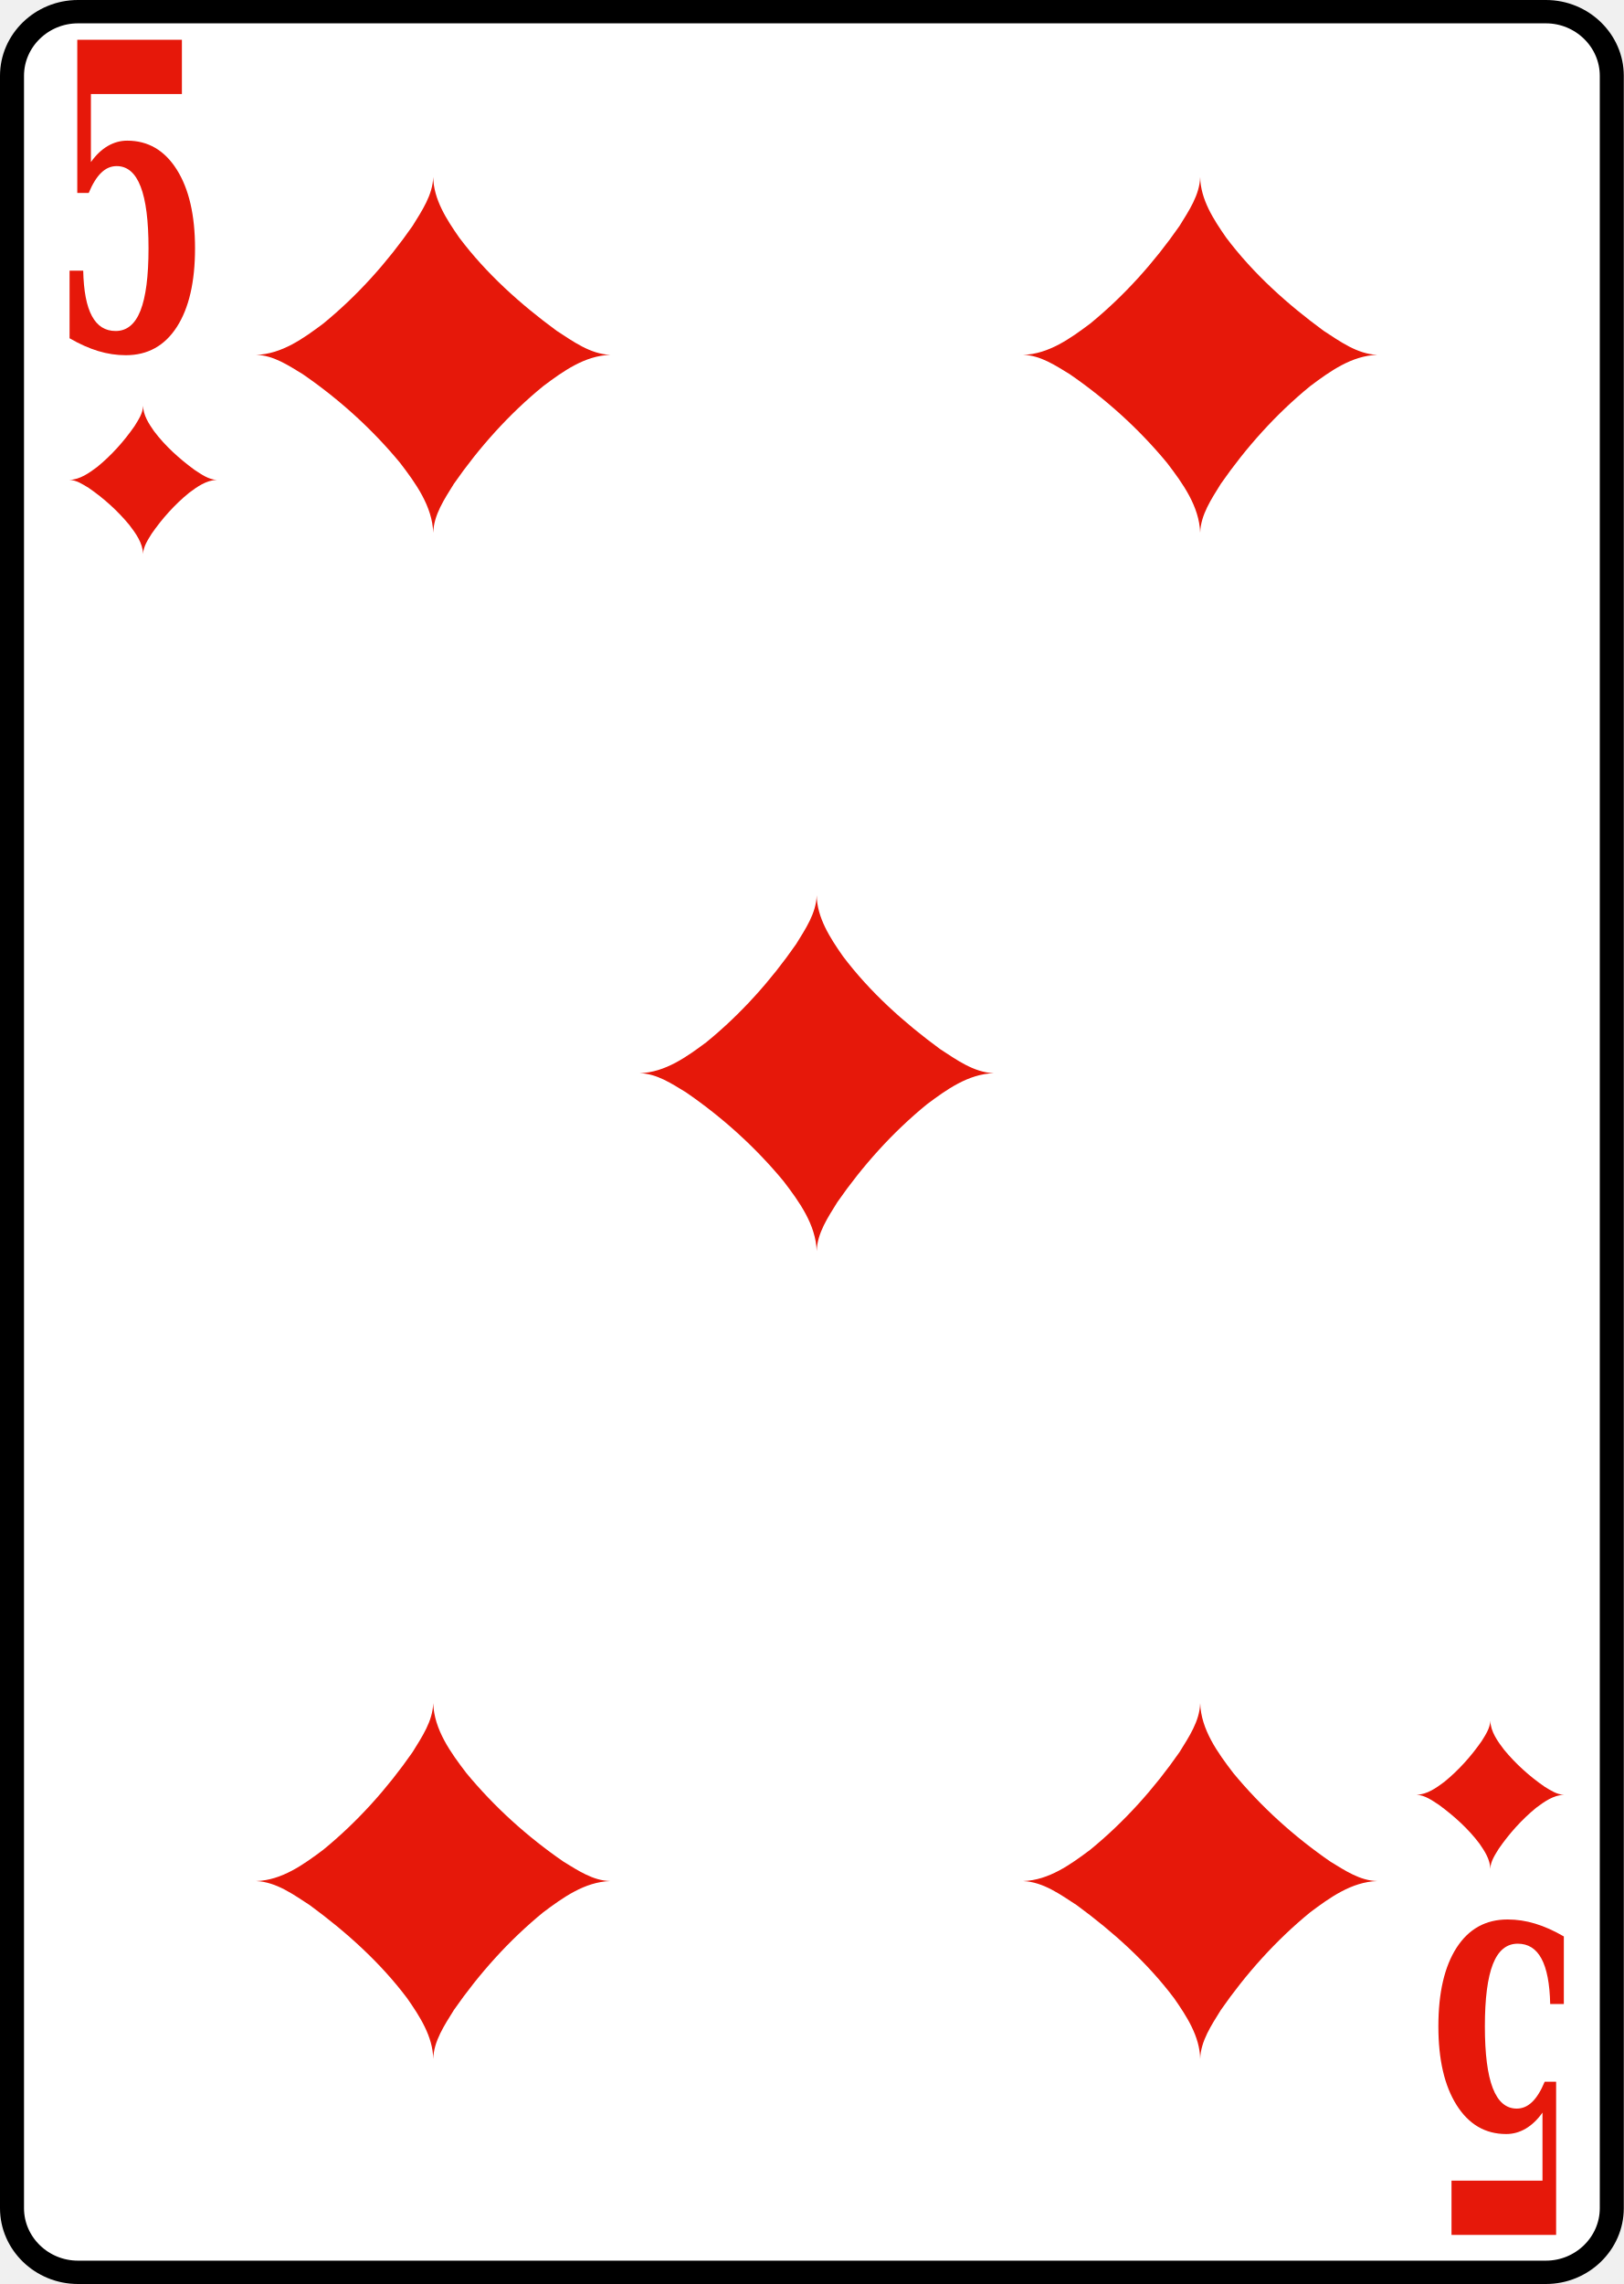
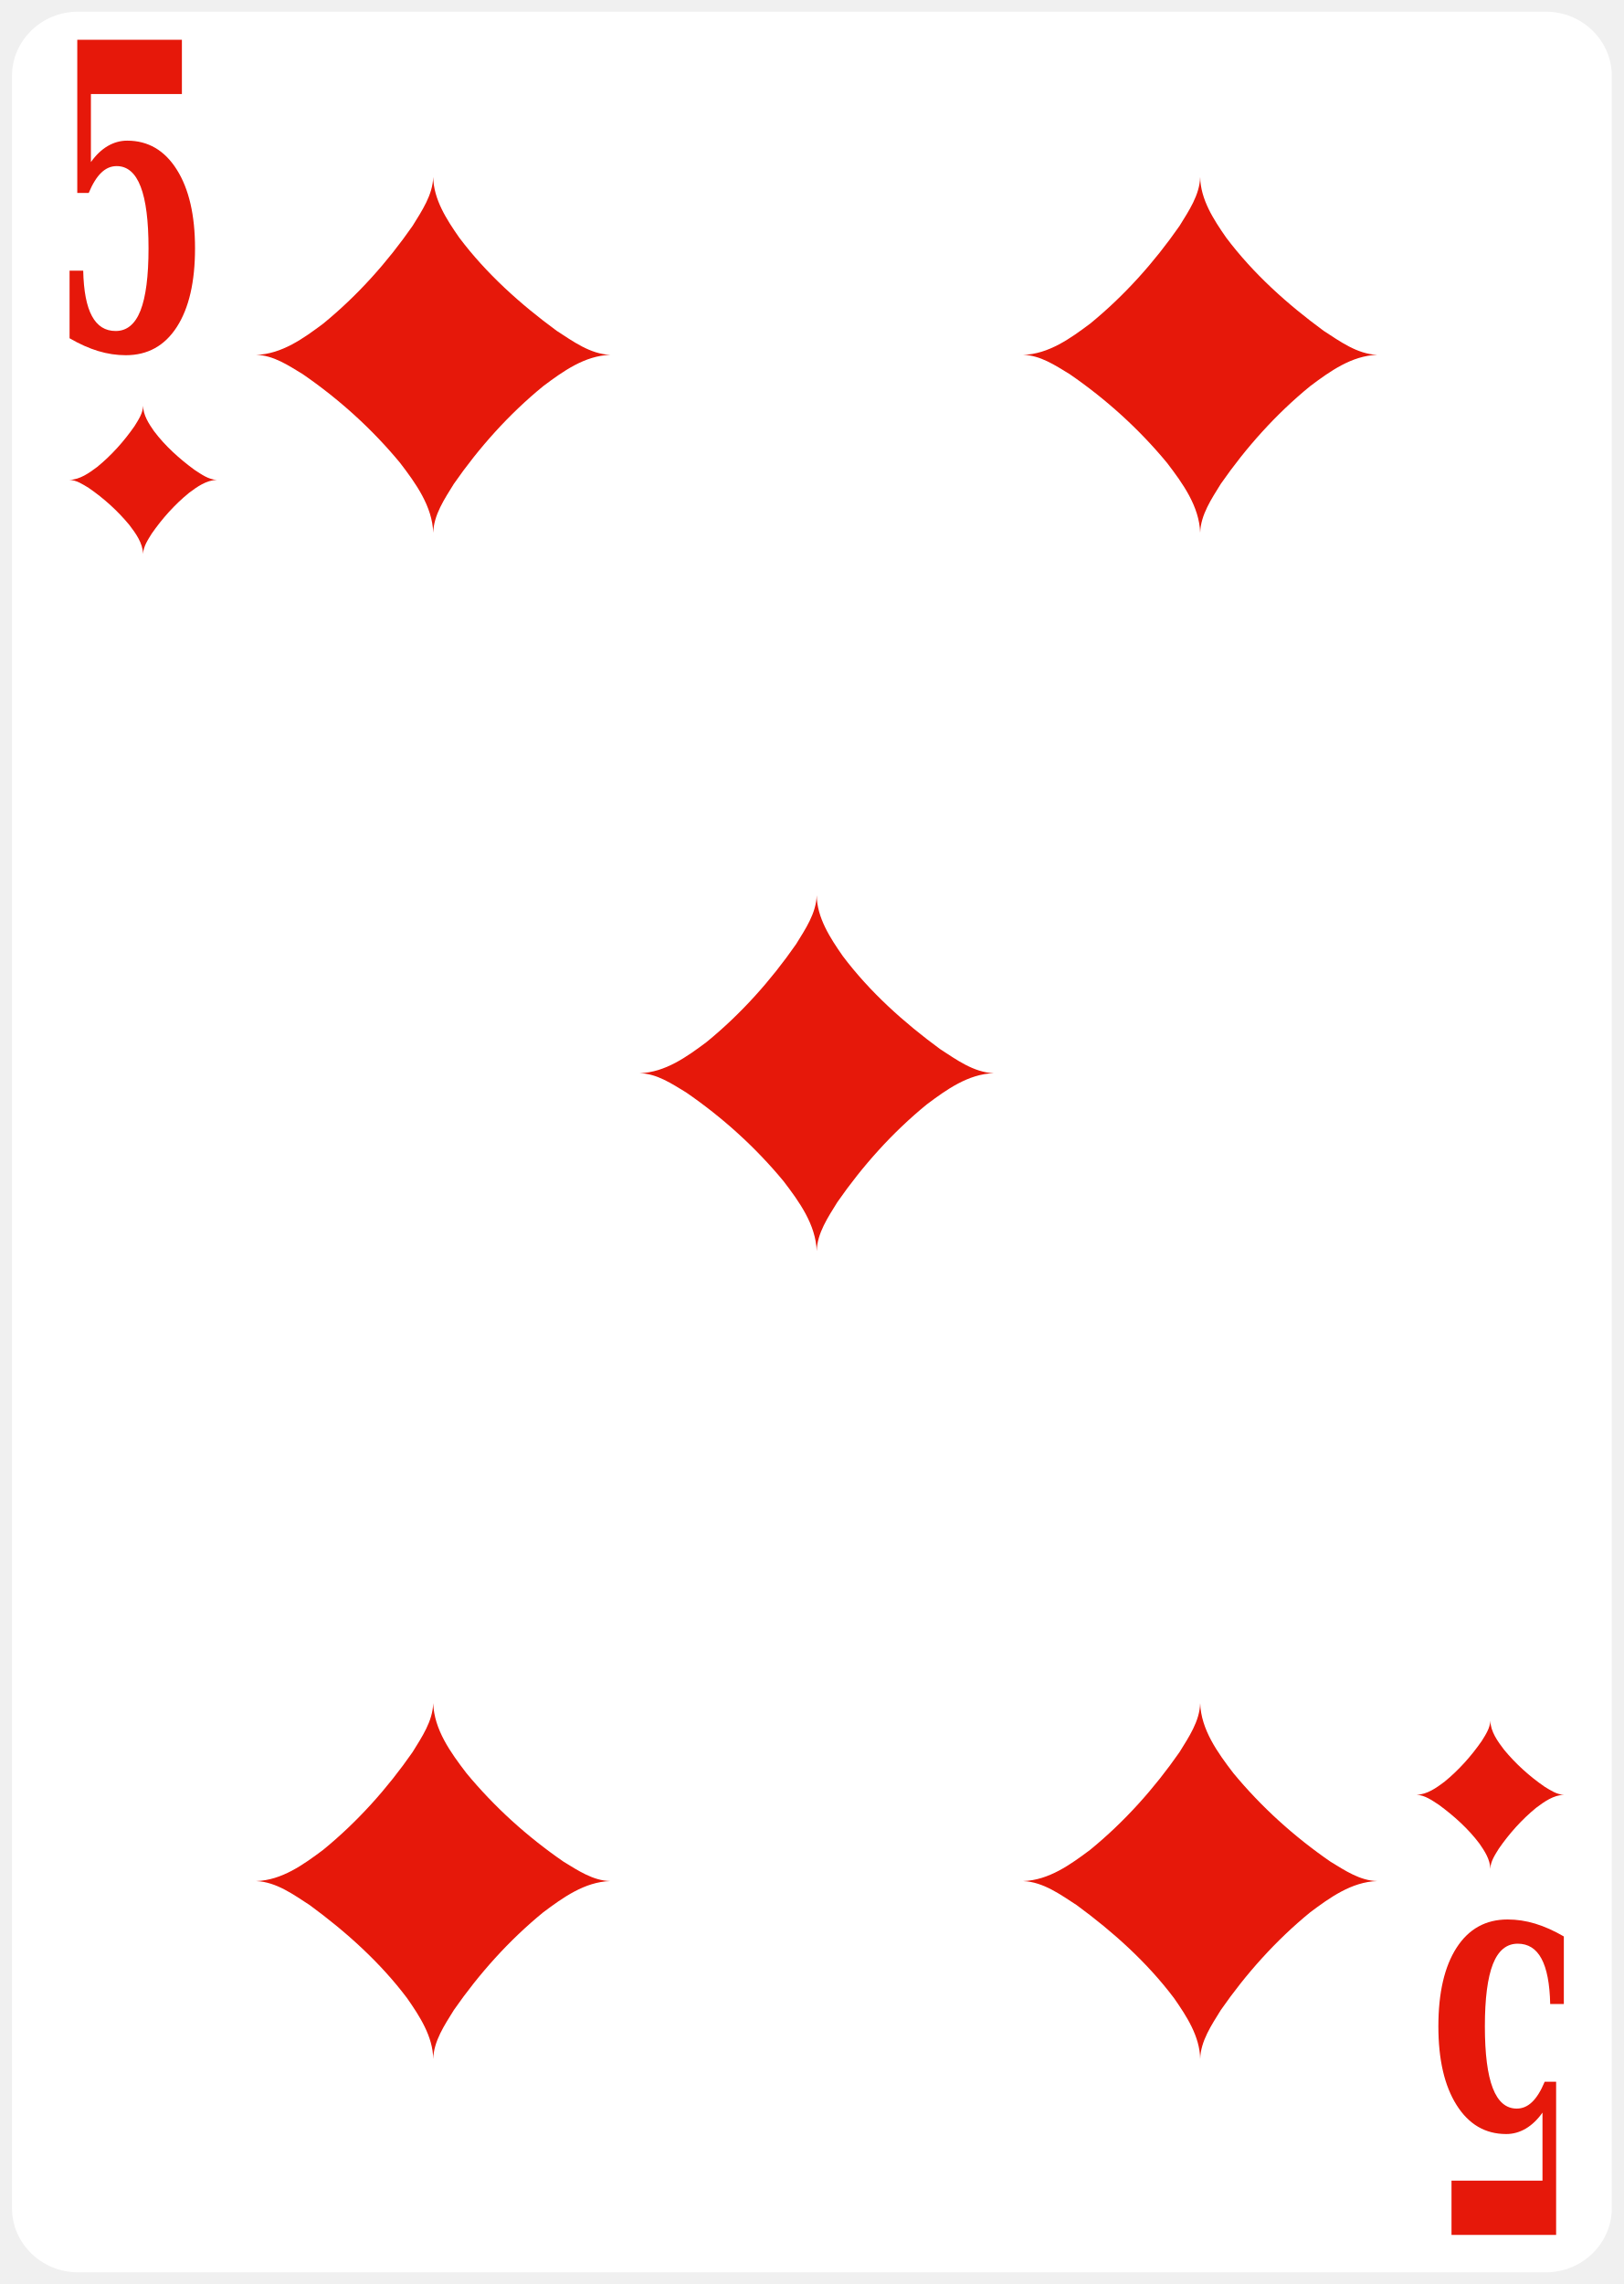
<svg xmlns="http://www.w3.org/2000/svg" xmlns:xlink="http://www.w3.org/1999/xlink" width="512" height="720" viewBox="0 0 169.075 244.640" preserveAspectRatio="none">
  <defs>
    <g id="base">
-       <path style="fill:#FFFFFF;stroke:#000000;stroke-width:2.5" d="M 0,0C0,3.78 3.09,6.87 6.87,6.87L159.715,6.87C163.485,6.87 166.575,3.78 166.575,0L166.575,-228.4C166.575,-232.18 163.485,-235.27 159.715,-235.27L6.87,-235.27C3.09,-235.27 0,-232.18 0,-228.4L0,0 z" id="path49" />
+       <path style="fill:#FFFFFF;stroke:none;stroke-width:2.5" d="M 0,0C0,3.78 3.09,6.87 6.87,6.87L159.715,6.87C163.485,6.87 166.575,3.78 166.575,0L166.575,-228.4C166.575,-232.18 163.485,-235.27 159.715,-235.27L6.87,-235.27C3.09,-235.27 0,-232.18 0,-228.4L0,0 z" id="path49" />
    </g>
    <g id="diamond">
      <path style="fill:#e6180a" d="M-7.68,0C-6.57,-0.035 -5.622,-0.741 -4.776,-1.393C-3.281,-2.648 -1.987,-4.141 -0.895,-5.757C-0.494,-6.426 -0.022,-7.135 0,-7.94C0.038,-6.758 0.758,-5.734 1.438,-4.82C2.65,-3.310 4.086,-1.974 5.666,-0.857C6.28,-0.474 6.932,-0.018 7.68,0C6.57,0.035 5.622,0.741 4.776,1.392C3.281,2.648 1.987,4.141 0.895,5.757C0.494,6.426 0.022,7.135 0,7.94C-0.014,6.936 -0.587,6.032 -1.132,5.228C-2.3,3.63 -3.779,2.264 -5.358,1.073C-6.061,0.605 -6.805,0.039 -7.68,0Z" id="path67" />
    </g>
    <g id="n_5">
      <text transform="scale(0.56453 1.05741)" font-family="DejaVu Serif" font-weight="bold" font-size="43" id="text22">5</text>
    </g>
  </defs>
  <g id="diamond_5" transform="translate(-669.05,-6.616994)">
    <use xlink:href="#base" x="670.3" y="243.137" width="100%" height="100%" />
    <use xlink:href="#n_5" x="674.3" y="44.02" style="fill:#e6180a" width="100%" height="100%" />
    <use xlink:href="#n_5" x="833.875" y="212.857" transform="matrix(-1,0,0,-1,1667.75,425.714)" style="fill:#e6180a" width="100%" height="100%" />
    <use xlink:href="#diamond" x="683.95" y="58.02" transform="matrix(-1,0,0,-1,1367.9,116.04)" width="100%" height="100%" />
    <use xlink:href="#diamond" x="824.225" y="198.857" width="100%" height="100%" />
    <use xlink:href="#diamond" x="297.566" y="18.595" transform="matrix(-2.4,0,0,-2.4,1428.317,89.25504)" width="100%" height="100%" />
    <use xlink:href="#diamond" x="297.566" y="86.708" transform="scale(2.4,2.4)" width="100%" height="100%" />
    <use xlink:href="#diamond" x="330.84" y="18.595" transform="matrix(-2.4,0,0,-2.4,1588.032,89.25504)" width="100%" height="100%" />
    <use xlink:href="#diamond" x="330.84" y="86.708" transform="scale(2.4,2.4)" width="100%" height="100%" />
    <use xlink:href="#diamond" x="314.203" y="50.654" transform="matrix(-2.4,0,0,-2.4,1508.174,243.1373)" width="100%" height="100%" />
  </g>
</svg>
